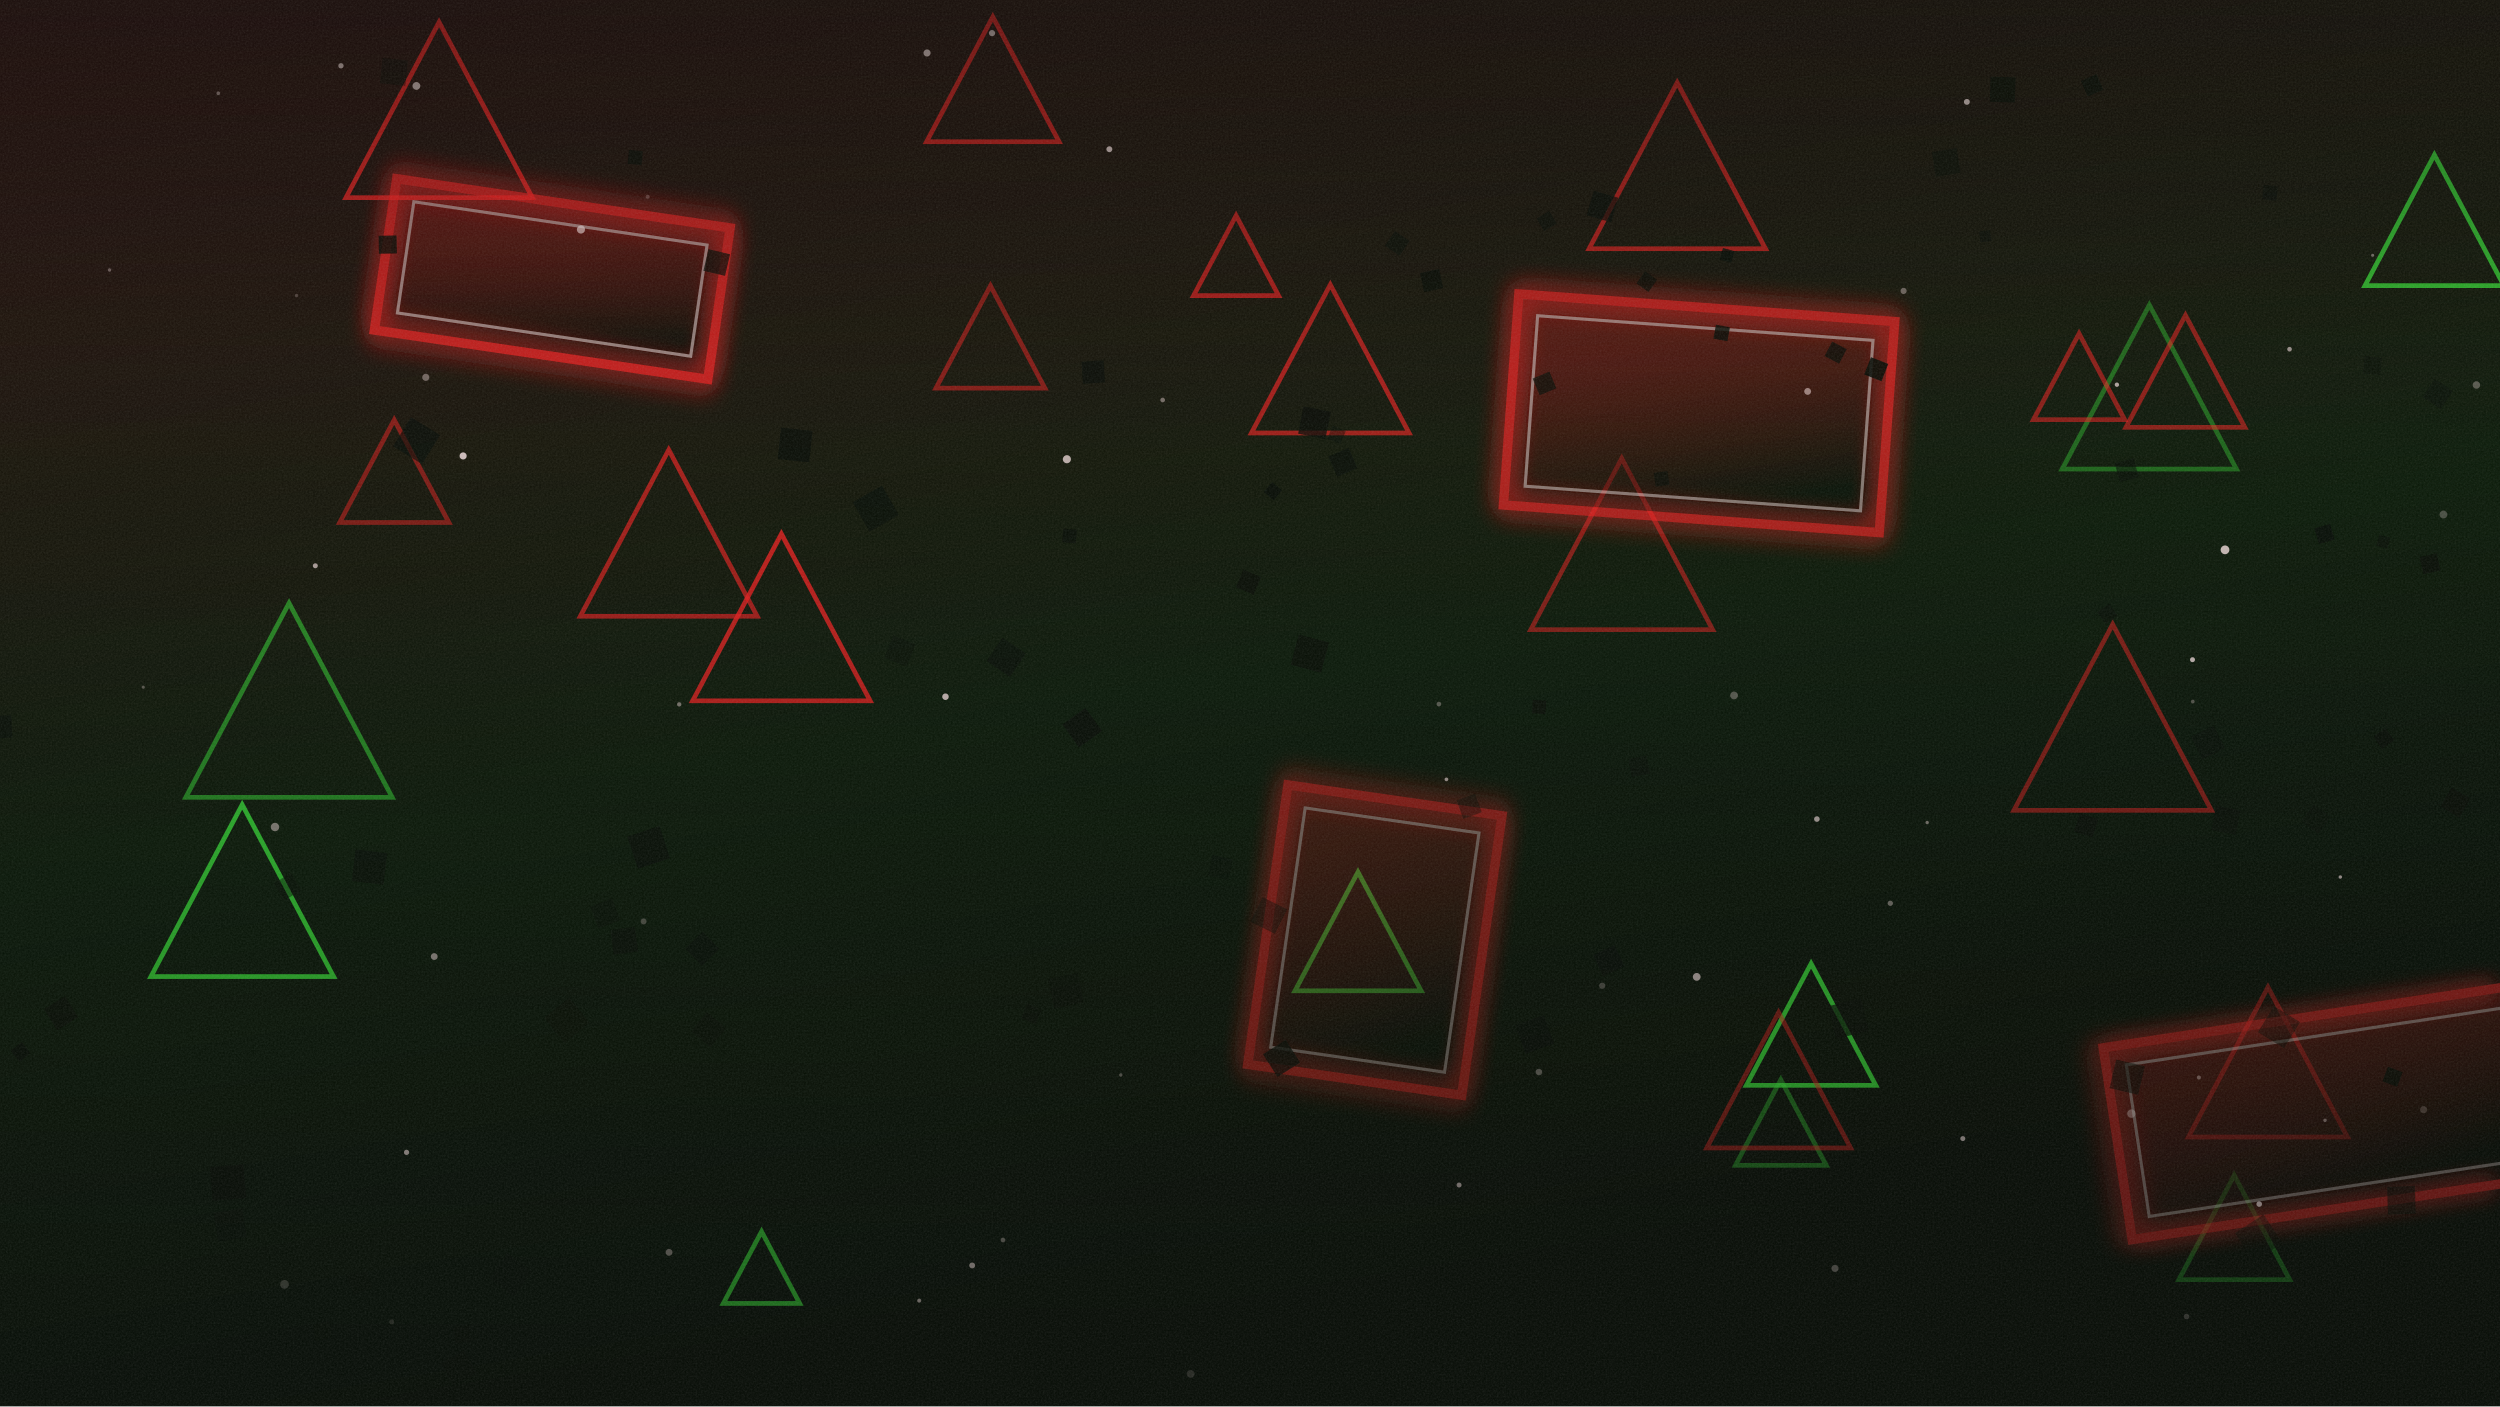
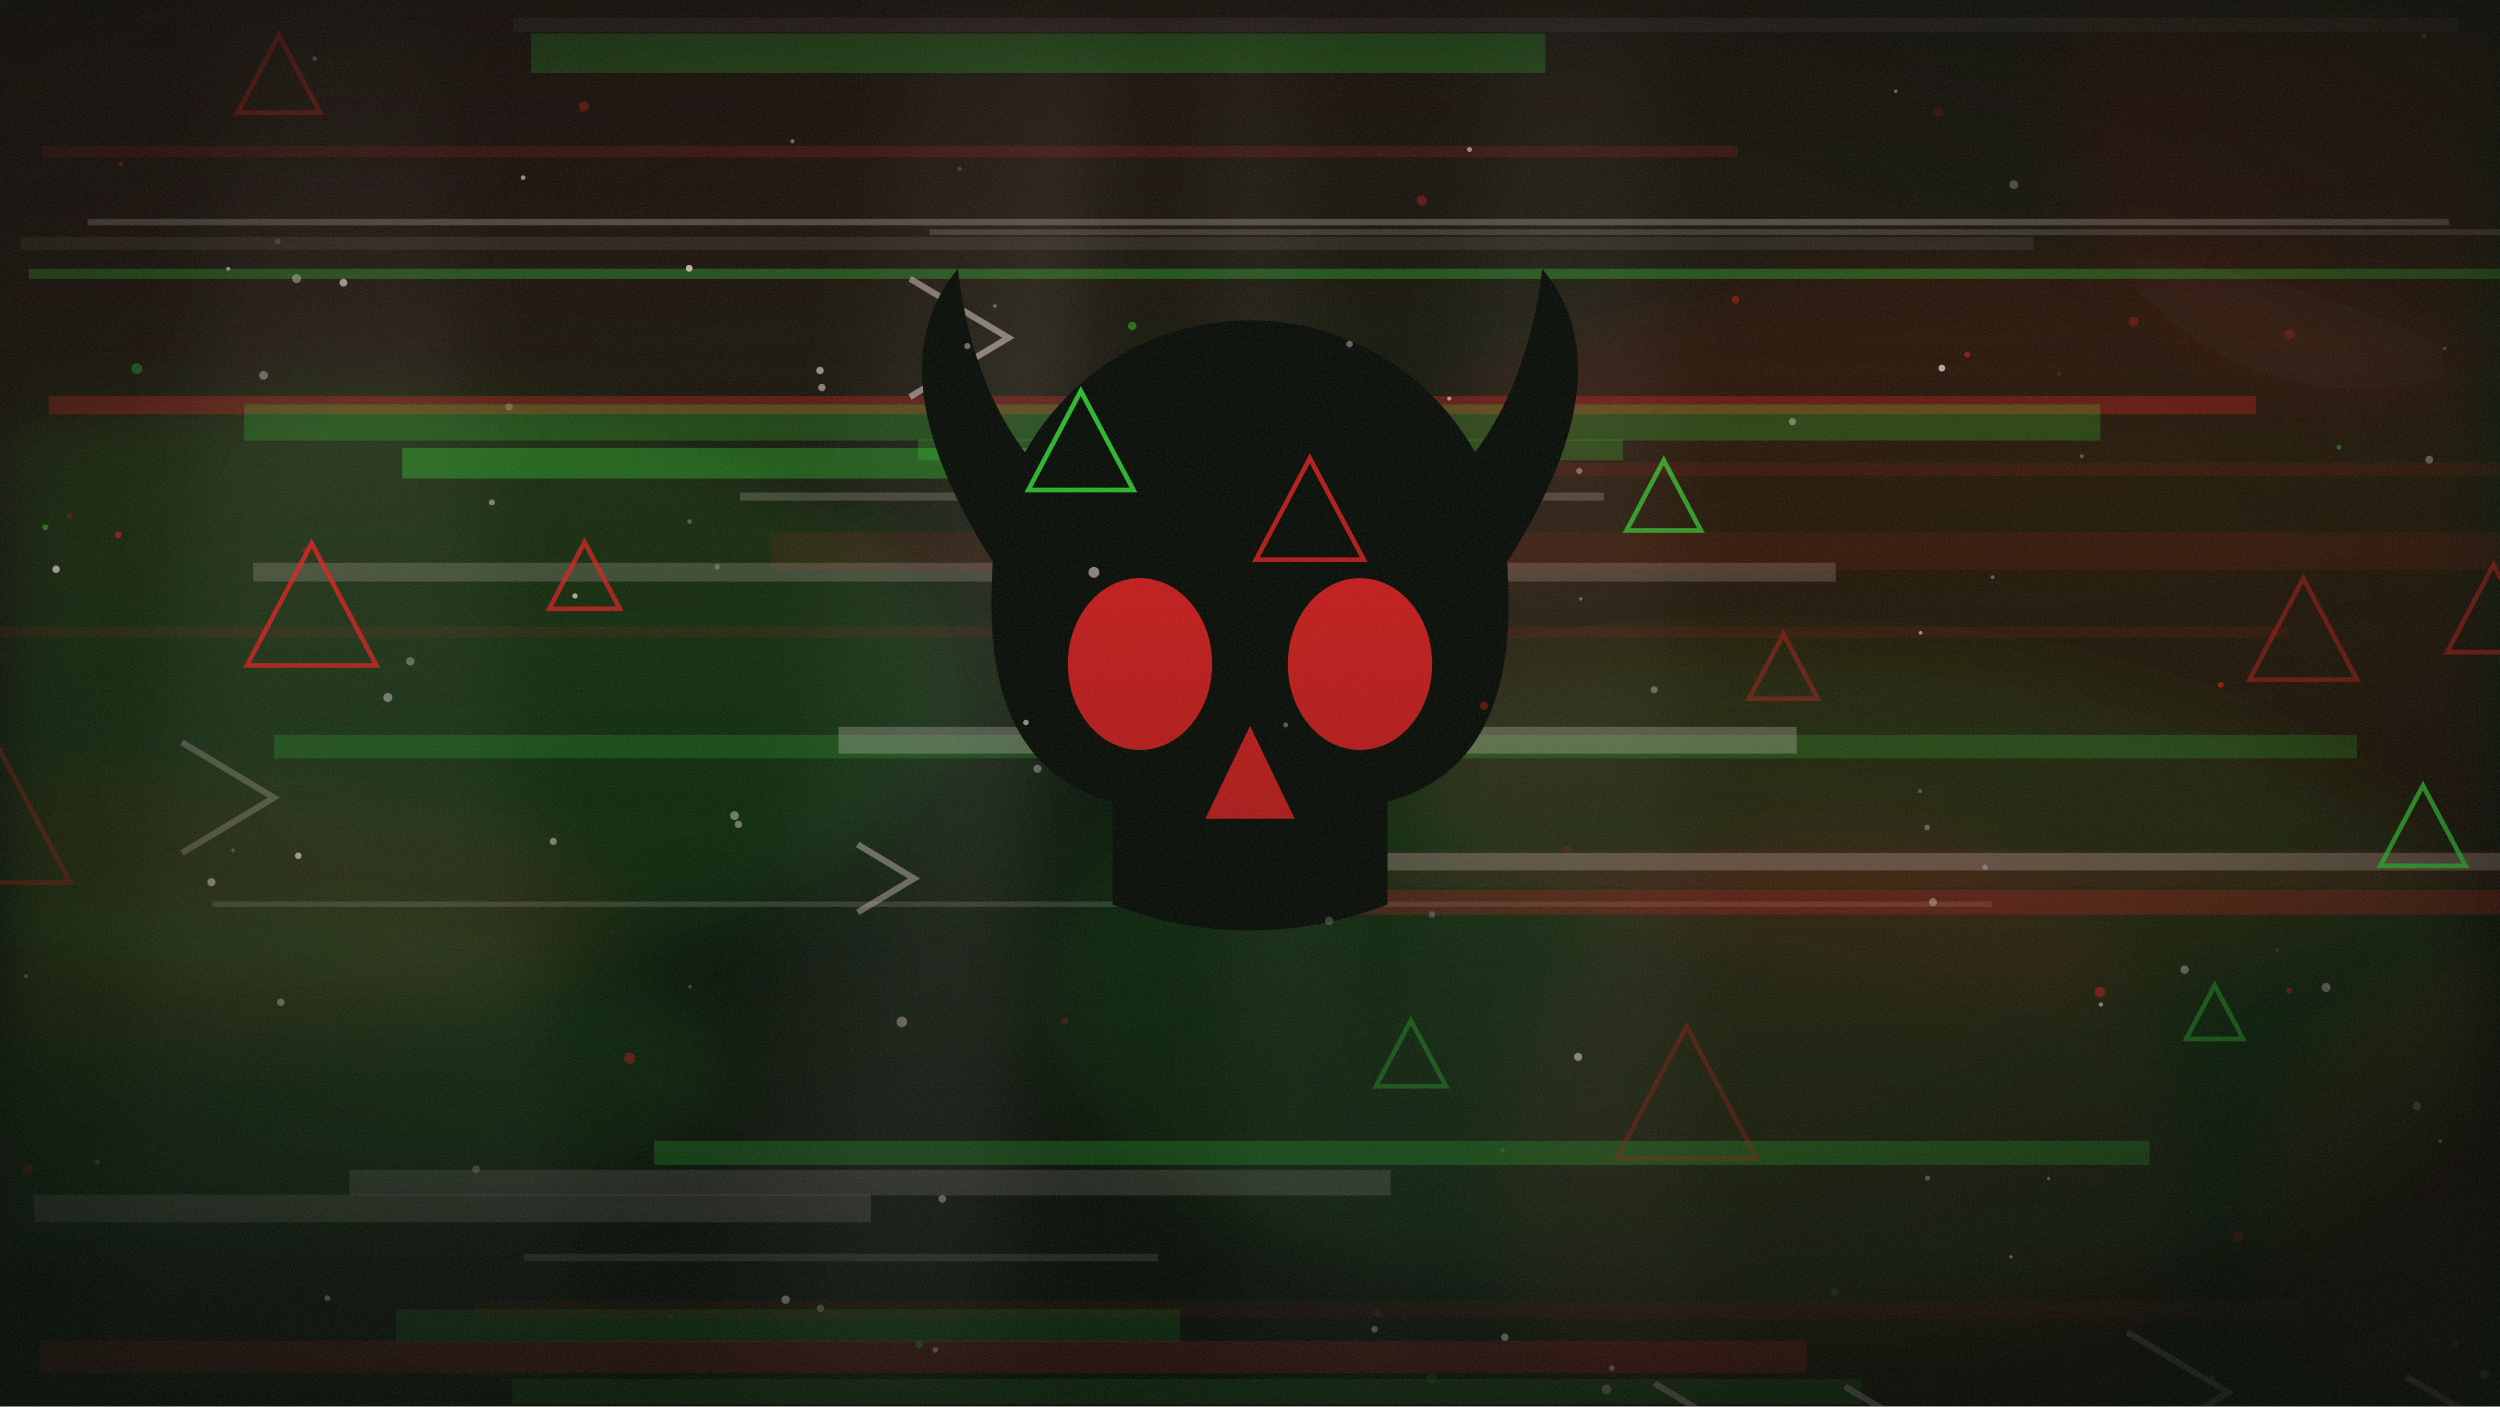
- <svg xmlns="http://www.w3.org/2000/svg" class="art art--killbot" viewBox="0 0 1600 900" preserveAspectRatio="xMidYMid slice" role="img" aria-label="Clashing red and green with halftone blocks and hard shards">
+ <svg xmlns="http://www.w3.org/2000/svg" class="art art--killbot" viewBox="0 0 1600 900" preserveAspectRatio="xMidYMid slice" role="img" aria-label="Torn scanlines and hazard chevrons breaking up a red and green frame">
  <defs>
    <linearGradient id="g-bg" x1="0" y1="0" x2="0.3" y2="1">
      <stop offset="0%" stop-color="#2a0d0d" />
      <stop offset="58%" stop-color="#0a1a08" />
      <stop offset="100%" stop-color="#050b04" />
    </linearGradient>
    <linearGradient id="g-slab" x1="0" y1="0" x2="0.4" y2="1">
      <stop offset="0%" stop-color="#ff2020" stop-opacity="0.42" />
      <stop offset="100%" stop-color="#050b04" stop-opacity="0.72" />
    </linearGradient>
    <linearGradient id="g-blade" x1="0" y1="0" x2="1" y2="1">
      <stop offset="0%" stop-color="#ffe8e8" stop-opacity="0.7" />
      <stop offset="60%" stop-color="#ff2020" stop-opacity="0.28" />
      <stop offset="100%" stop-color="#3cff3c" stop-opacity="0" />
    </linearGradient>
    <linearGradient id="g-beam" x1="0" y1="0" x2="1" y2="0">
      <stop offset="0%" stop-color="#ff2020" stop-opacity="0" />
      <stop offset="30%" stop-color="#ffe8e8" />
      <stop offset="70%" stop-color="#ff2020" />
      <stop offset="100%" stop-color="#ff2020" stop-opacity="0" />
    </linearGradient>
    <radialGradient id="g-orb" cx="42%" cy="38%" r="62%">
      <stop offset="0%" stop-color="#ffe8e8" />
      <stop offset="38%" stop-color="#ff2020" />
      <stop offset="78%" stop-color="#3cff3c" stop-opacity="0.7" />
      <stop offset="100%" stop-color="#050b04" />
    </radialGradient>
    <radialGradient id="g-halo" cx="50%" cy="50%" r="50%">
      <stop offset="0%" stop-color="#ff2020" stop-opacity="0.42" />
      <stop offset="100%" stop-color="#ff2020" stop-opacity="0" />
    </radialGradient>
    <linearGradient id="g-vig" x1="0" y1="0" x2="0" y2="1">
      <stop offset="0%" stop-color="#050b04" stop-opacity="0.42" />
      <stop offset="26%" stop-color="#050b04" stop-opacity="0.02" />
      <stop offset="100%" stop-color="#050b04" stop-opacity="0.5" />
    </linearGradient>
    <filter id="g-glow" x="-70%" y="-70%" width="240%" height="240%">
      <feGaussianBlur stdDeviation="8" result="b" />
      <feFlood flood-color="#ff2020" result="fc" />
      <feComposite in="fc" in2="b" operator="in" result="g" />
      <feMerge>
        <feMergeNode in="g" />
        <feMergeNode in="g" />
        <feMergeNode in="SourceGraphic" />
      </feMerge>
    </filter>
    <filter id="g-soft">
      <feGaussianBlur stdDeviation="20" />
    </filter>
+     <radialGradient id="g-corner" cx="50%" cy="46%" r="72%">
+       <stop offset="55%" stop-color="#050b04" stop-opacity="0" />
+       <stop offset="100%" stop-color="#050b04" stop-opacity="0.72" />
+     </radialGradient>
    <filter id="g-grain">
      <feTurbulence type="fractalNoise" baseFrequency="0.85" numOctaves="4" />
      <feColorMatrix type="saturate" values="0" />
    </filter>
  </defs>
  <rect width="1600" height="900" fill="url(#g-bg)" />
-   <path d="M1139.7 691 L1168.8 745.8 L1110.7 745.8 Z" fill="none" stroke="#3cff3c" stroke-width="3" opacity="0.40" />
-   <path d="M1073.4 52.9 L1129.9 159.2 L1017 159.2 Z" fill="none" stroke="#ff2020" stroke-width="3" opacity="0.65" />
-   <path d="M1159.1 616.7 L1200.5 694.6 L1117.7 694.6 Z" fill="none" stroke="#3cff3c" stroke-width="3" opacity="0.79" />
-   <path d="M185 386 L251 510.3 L118.9 510.3 Z" fill="none" stroke="#3cff3c" stroke-width="3" opacity="0.52" />
-   <path d="M487.4 788.2 L511.8 834.2 L462.9 834.2 Z" fill="none" stroke="#3cff3c" stroke-width="3" opacity="0.72" />
-   <path d="M252.3 268.7 L287.3 334.4 L217.4 334.4 Z" fill="none" stroke="#ff2020" stroke-width="3" opacity="0.48" />
-   <path d="M1429.9 752.2 L1465.4 819 L1394.5 819 Z" fill="none" stroke="#3cff3c" stroke-width="3" opacity="0.33" />
-   <path d="M155 515 L213.5 625 L96.6 625 Z" fill="none" stroke="#3cff3c" stroke-width="3" opacity="0.80" />
-   <path d="M1375.6 195.2 L1431.3 300.2 L1319.8 300.2 Z" fill="none" stroke="#3cff3c" stroke-width="3" opacity="0.35" />
-   <path d="M791.1 138 L818.3 189.2 L763.9 189.2 Z" fill="none" stroke="#ff2020" stroke-width="3" opacity="0.64" />
-   <path d="M1558 99.1 L1602.5 182.8 L1513.6 182.8 Z" fill="none" stroke="#3cff3c" stroke-width="3" opacity="0.68" />
-   <path d="M851.4 182.2 L901.8 277.1 L800.9 277.1 Z" fill="none" stroke="#ff2020" stroke-width="3" opacity="0.62" />
-   <path d="M1037.9 293.4 L1096.1 403 L979.7 403 Z" fill="none" stroke="#ff2020" stroke-width="3" opacity="0.53" />
-   <path d="M1330.6 213.5 L1359.8 268.6 L1301.4 268.6 Z" fill="none" stroke="#ff2020" stroke-width="3" opacity="0.52" />
-   <path d="M1398.7 201.8 L1436.7 273.5 L1360.6 273.5 Z" fill="none" stroke="#ff2020" stroke-width="3" opacity="0.53" />
-   <path d="M500.1 341.7 L556.9 448.5 L443.3 448.5 Z" fill="none" stroke="#ff2020" stroke-width="3" opacity="0.79" />
-   <path d="M1138.3 648 L1184.4 734.7 L1092.3 734.7 Z" fill="none" stroke="#ff2020" stroke-width="3" opacity="0.50" />
-   <path d="M633.9 182.9 L668.7 248.4 L599 248.4 Z" fill="none" stroke="#ff2020" stroke-width="3" opacity="0.47" />
-   <path d="M1451.5 631.8 L1502.4 727.7 L1400.6 727.7 Z" fill="none" stroke="#ff2020" stroke-width="3" opacity="0.43" />
-   <path d="M869.1 558.1 L909.5 634.1 L828.8 634.1 Z" fill="none" stroke="#3cff3c" stroke-width="3" opacity="0.75" />
-   <path d="M428 287.9 L484.6 394.4 L371.4 394.4 Z" fill="none" stroke="#ff2020" stroke-width="3" opacity="0.66" />
-   <path d="M635.4 10.8 L677.8 90.7 L593 90.7 Z" fill="none" stroke="#ff2020" stroke-width="3" opacity="0.69" />
-   <path d="M1352.1 399.6 L1415.3 518.6 L1288.9 518.6 Z" fill="none" stroke="#ff2020" stroke-width="3" opacity="0.52" />
-   <path d="M281 14.2 L340.7 126.5 L221.4 126.5 Z" fill="none" stroke="#ff2020" stroke-width="3" opacity="0.77" />
-   <g transform="translate(879.9 601.7) rotate(8.2)" opacity="0.59">
-     <rect x="-69.2" y="-90.4" width="138.4" height="180.7" fill="url(#g-slab)" />
-     <rect x="-69.2" y="-90.4" width="138.4" height="180.7" fill="none" stroke="#ff2020" stroke-width="6" filter="url(#g-glow)" />
-     <rect x="-56.2" y="-77.4" width="112.4" height="154.7" fill="none" stroke="#ffe8e8" stroke-width="2" opacity="0.7" />
-   </g>
-   <g transform="translate(353.4 178.5) rotate(8.4)" opacity="0.75">
-     <rect x="-107.8" y="-48.9" width="215.7" height="97.9" fill="url(#g-slab)" />
-     <rect x="-107.8" y="-48.9" width="215.7" height="97.9" fill="none" stroke="#ff2020" stroke-width="6" filter="url(#g-glow)" />
-     <rect x="-94.8" y="-35.9" width="189.7" height="71.9" fill="none" stroke="#ffe8e8" stroke-width="2" opacity="0.7" />
-   </g>
-   <g transform="translate(1087.4 264.5) rotate(4.2)" opacity="0.71">
-     <rect x="-120.6" y="-67.7" width="241.2" height="135.4" fill="url(#g-slab)" />
-     <rect x="-120.6" y="-67.7" width="241.2" height="135.4" fill="none" stroke="#ff2020" stroke-width="6" filter="url(#g-glow)" />
-     <rect x="-107.6" y="-54.7" width="215.2" height="109.4" fill="none" stroke="#ffe8e8" stroke-width="2" opacity="0.7" />
-   </g>
-   <g transform="translate(1489.6 711.7) rotate(-8.6)" opacity="0.61">
-     <rect x="-135.8" y="-62.1" width="271.6" height="124.1" fill="url(#g-slab)" />
-     <rect x="-135.8" y="-62.1" width="271.6" height="124.1" fill="none" stroke="#ff2020" stroke-width="6" filter="url(#g-glow)" />
-     <rect x="-122.8" y="-49.1" width="245.6" height="98.1" fill="none" stroke="#ffe8e8" stroke-width="2" opacity="0.7" />
-   </g>
-   <g fill="#050b04">
-     <rect x="210.6" y="845.4" width="11.2" height="11.2" transform="rotate(78.4 210.6 845.4)" opacity="0.52" />
-     <rect x="991.6" y="237.8" width="11.6" height="11.6" transform="rotate(67.3 991.6 237.8)" opacity="0.70" />
-     <rect x="1513.4" y="227.9" width="11.1" height="11.1" transform="rotate(5.7 1513.4 227.9)" opacity="0.51" />
-     <rect x="1569" y="504" width="14.1" height="14.1" transform="rotate(30.7 1569 504)" opacity="0.78" />
-     <rect x="1102.7" y="158.7" width="7.7" height="7.7" transform="rotate(15.6 1102.7 158.7)" opacity="0.81" />
-     <rect x="1172.6" y="218.6" width="10.5" height="10.5" transform="rotate(27.7 1172.6 218.6)" opacity="0.74" />
-     <rect x="1197.4" y="228.6" width="11.9" height="11.9" transform="rotate(21.3 1197.4 228.6)" opacity="0.87" />
-     <rect x="882.8" y="822" width="10.6" height="10.6" transform="rotate(56.9 882.8 822)" opacity="0.68" />
-     <rect x="1491.2" y="335.3" width="10.4" height="10.4" transform="rotate(73.6 1491.2 335.3)" opacity="0.88" />
-     <rect x="814.1" y="308.5" width="8.3" height="8.3" transform="rotate(40 814.1 308.5)" opacity="0.86" />
-     <rect x="571.6" y="406.6" width="15.5" height="15.5" transform="rotate(21.4 571.6 406.6)" opacity="0.45" />
-     <rect x="830.4" y="845.3" width="20.1" height="20.1" transform="rotate(27.2 830.4 845.3)" opacity="0.79" />
-     <rect x="1331.1" y="520.4" width="12.4" height="12.4" transform="rotate(17.6 1331.1 520.4)" opacity="0.75" />
-     <rect x="1098.2" y="207.8" width="9.1" height="9.1" transform="rotate(10.3 1098.2 207.8)" opacity="0.81" />
-     <rect x="1416.8" y="464.3" width="16.2" height="16.2" transform="rotate(63.7 1416.8 464.3)" opacity="0.48" />
-     <rect x="831.2" y="406.1" width="20" height="20" transform="rotate(14.8 831.2 406.1)" opacity="0.82" />
-     <rect x="227.6" y="543.6" width="20.4" height="20.4" transform="rotate(6.9 227.6 543.6)" opacity="0.64" />
-     <rect x="7.1" y="457.7" width="14.3" height="14.3" transform="rotate(86.4 7.1 457.7)" opacity="0.64" />
-     <rect x="1455.3" y="643.9" width="19.6" height="19.6" transform="rotate(31.5 1455.3 643.9)" opacity="0.45" />
-     <rect x="1020" y="122" width="16.4" height="16.4" transform="rotate(16.1 1020 122)" opacity="0.70" />
-     <rect x="1226" y="840.4" width="10" height="10" transform="rotate(15.7 1226 840.4)" opacity="0.61" />
-     <rect x="1558.3" y="242.4" width="14.1" height="14.1" transform="rotate(34.3 1558.3 242.4)" opacity="0.43" />
-     <rect x="863.1" y="286.6" width="14.1" height="14.1" transform="rotate(66.5 863.1 286.6)" opacity="0.73" />
-     <rect x="391.7" y="574.8" width="15" height="15" transform="rotate(68.8 391.7 574.8)" opacity="0.40" />
-     <rect x="449.5" y="596.3" width="15.4" height="15.4" transform="rotate(45.4 449.5 596.3)" opacity="0.66" />
-     <rect x="988" y="649.6" width="19.5" height="19.5" transform="rotate(70.1 988 649.6)" opacity="0.85" />
-     <rect x="921" y="172.1" width="12.5" height="12.5" transform="rotate(77.6 921 172.1)" opacity="0.79" />
-     <rect x="991.5" y="135" width="9.4" height="9.4" transform="rotate(59 991.5 135)" opacity="0.61" />
-     <rect x="300.5" y="848" width="10.5" height="10.5" transform="rotate(83.4 300.5 848)" opacity="0.71" />
-     <rect x="1528.3" y="682.7" width="10" height="10" transform="rotate(20.5 1528.3 682.7)" opacity="0.83" />
-     <rect x="694.7" y="453" width="18.2" height="18.2" transform="rotate(54.3 694.7 453)" opacity="0.76" />
-     <rect x="834.3" y="260.1" width="17.8" height="17.8" transform="rotate(11.4 834.3 260.1)" opacity="0.76" />
-     <rect x="1273.6" y="147.2" width="7" height="7" transform="rotate(82.3 1273.6 147.2)" opacity="0.49" />
-     <rect x="853" y="272.3" width="9.1" height="9.1" transform="rotate(23.2 853 272.3)" opacity="0.44" />
-     <rect x="1354.4" y="678.1" width="18.8" height="18.8" transform="rotate(13.2 1354.4 678.1)" opacity="0.56" />
-     <rect x="155.8" y="745.2" width="21.6" height="21.6" transform="rotate(85.4 155.8 745.2)" opacity="0.82" />
-     <rect x="980.9" y="447.9" width="8.7" height="8.7" transform="rotate(2.9 980.9 447.9)" opacity="0.71" />
-     <rect x="1538.9" y="856.9" width="13.3" height="13.3" transform="rotate(47 1538.9 856.9)" opacity="0.84" />
-     <rect x="452.4" y="647.8" width="16" height="16" transform="rotate(39 452.4 647.8)" opacity="0.59" />
-     <rect x="253.8" y="150.7" width="11.5" height="11.5" transform="rotate(89 253.8 150.7)" opacity="0.81" />
-     <rect x="14" y="666.9" width="9.1" height="9.1" transform="rotate(51.9 14 666.9)" opacity="0.86" />
-     <rect x="1448.7" y="777.2" width="21.9" height="21.9" transform="rotate(56.8 1448.7 777.2)" opacity="0.42" />
-     <rect x="406.3" y="593.1" width="15.9" height="15.9" transform="rotate(82.1 406.3 593.1)" opacity="0.49" />
-     <rect x="1418.3" y="515.7" width="15.9" height="15.9" transform="rotate(10.9 1418.3 515.7)" opacity="0.58" />
-     <rect x="822.9" y="665.5" width="17.2" height="17.2" transform="rotate(57.7 822.9 665.5)" opacity="0.76" />
-     <rect x="564.5" y="310.7" width="21.7" height="21.7" transform="rotate(60.3 564.5 310.7)" opacity="0.68" />
-     <rect x="1545.5" y="759" width="17.8" height="17.8" transform="rotate(88.1 1545.5 759)" opacity="0.59" />
-     <rect x="1480.8" y="515" width="13.4" height="13.4" transform="rotate(36.2 1480.8 515)" opacity="0.42" />
-     <rect x="1419.1" y="850.6" width="12.7" height="12.7" transform="rotate(85.2 1419.1 850.6)" opacity="0.47" />
-     <rect x="738.6" y="866.9" width="16.5" height="16.5" transform="rotate(14.1 738.6 866.9)" opacity="0.72" />
-     <rect x="41.6" y="637.6" width="15.8" height="15.8" transform="rotate(58 41.6 637.6)" opacity="0.74" />
-     <rect x="154.9" y="773.4" width="18.5" height="18.5" transform="rotate(80.4 154.9 773.4)" opacity="0.52" />
-     <rect x="364.4" y="638.3" width="20.8" height="20.8" transform="rotate(51.2 364.4 638.3)" opacity="0.52" />
-     <rect x="706.3" y="230.6" width="14.2" height="14.2" transform="rotate(86.3 706.3 230.6)" opacity="0.74" />
-     <rect x="324.6" y="801.7" width="20.2" height="20.2" transform="rotate(36.3 324.6 801.7)" opacity="0.40" />
-     <rect x="1067.2" y="301.4" width="8.9" height="8.9" transform="rotate(81.8 1067.2 301.4)" opacity="0.60" />
-     <rect x="263" y="267" width="21.9" height="21.9" transform="rotate(31.6 263 267)" opacity="0.64" />
-     <rect x="402.5" y="95.9" width="9" height="9" transform="rotate(5.3 402.5 95.9)" opacity="0.63" />
-     <rect x="689.9" y="622.4" width="19.5" height="19.5" transform="rotate(78.7 689.9 622.4)" opacity="0.47" />
-     <rect x="892.8" y="147.9" width="11.4" height="11.4" transform="rotate(34.8 892.8 147.9)" opacity="0.60" />
-     <rect x="1349.8" y="386.4" width="9.4" height="9.4" transform="rotate(54 1349.8 386.4)" opacity="0.53" />
-     <rect x="1448.7" y="118.3" width="9.3" height="9.3" transform="rotate(5.9 1448.7 118.3)" opacity="0.55" />
-     <rect x="1252.2" y="94.7" width="16.1" height="16.1" transform="rotate(80.7 1252.2 94.7)" opacity="0.52" />
-     <rect x="1191" y="639" width="21.4" height="21.4" transform="rotate(76.7 1191 639)" opacity="0.71" />
-     <rect x="680.5" y="338.3" width="8.8" height="8.8" transform="rotate(4.8 680.5 338.3)" opacity="0.72" />
-     <rect x="453.4" y="159.5" width="14.2" height="14.2" transform="rotate(13.1 453.4 159.5)" opacity="0.72" />
-     <rect x="1522.7" y="342.1" width="7.5" height="7.5" transform="rotate(15 1522.7 342.1)" opacity="0.56" />
-     <rect x="1420.8" y="826.7" width="16.1" height="16.1" transform="rotate(35.7 1420.8 826.7)" opacity="0.45" />
-     <rect x="1341.7" y="47.4" width="10.9" height="10.9" transform="rotate(66 1341.7 47.4)" opacity="0.75" />
-     <rect x="297.1" y="864.3" width="16.8" height="16.8" transform="rotate(62 297.1 864.3)" opacity="0.52" />
-     <rect x="1274" y="49.1" width="16" height="16" transform="rotate(1.8 1274 49.1)" opacity="0.79" />
-     <rect x="944.1" y="508" width="12.6" height="12.6" transform="rotate(70.4 944.1 508)" opacity="0.42" />
-     <rect x="244.8" y="37" width="16.4" height="16.4" transform="rotate(5.8 244.8 37)" opacity="0.40" />
-     <rect x="1365.5" y="293.2" width="12.5" height="12.5" transform="rotate(74.7 1365.5 293.2)" opacity="0.59" />
-     <rect x="1345.8" y="864.2" width="8.6" height="8.6" transform="rotate(21.3 1345.8 864.2)" opacity="0.41" />
-     <rect x="422" y="528.6" width="21.7" height="21.7" transform="rotate(71.6 422 528.6)" opacity="0.76" />
-     <rect x="234.2" y="811.5" width="13.5" height="13.5" transform="rotate(69.9 234.2 811.5)" opacity="0.50" />
-     <rect x="1559.6" y="354" width="11.4" height="11.4" transform="rotate(77.6 1559.6 354)" opacity="0.73" />
-     <rect x="641.6" y="408.1" width="18.1" height="18.1" transform="rotate(34.3 641.6 408.1)" opacity="0.66" />
-     <rect x="795.8" y="364.5" width="12.3" height="12.3" transform="rotate(23.2 795.8 364.5)" opacity="0.80" />
-     <rect x="1052.8" y="173.6" width="9.5" height="9.5" transform="rotate(35.4 1052.8 173.6)" opacity="0.70" />
-     <rect x="808.1" y="574.2" width="17.5" height="17.5" transform="rotate(26.5 808.1 574.2)" opacity="0.43" />
-     <rect x="1053.9" y="483.4" width="12" height="12" transform="rotate(79.8 1053.9 483.4)" opacity="0.47" />
-     <rect x="186.2" y="558.7" width="12.8" height="12.8" transform="rotate(58.7 186.2 558.7)" opacity="0.45" />
-     <rect x="776" y="547.1" width="13.5" height="13.5" transform="rotate(13 776 547.1)" opacity="0.44" />
-     <rect x="499.9" y="273.7" width="20.2" height="20.2" transform="rotate(6.1 499.9 273.7)" opacity="0.77" />
-     <rect x="1526.8" y="466" width="9.5" height="9.5" transform="rotate(55.1 1526.8 466)" opacity="0.86" />
-     <rect x="657.5" y="642.3" width="10.1" height="10.1" transform="rotate(23.4 657.5 642.3)" opacity="0.58" />
-     <rect x="974.5" y="821.9" width="9.4" height="9.4" transform="rotate(3.8 974.5 821.9)" opacity="0.53" />
-     <rect x="1033.3" y="604.8" width="15.1" height="15.1" transform="rotate(65 1033.3 604.8)" opacity="0.64" />
-   </g>
+   <g filter="url(#g-soft)">
+     <ellipse cx="1182.2" cy="755.8" rx="214.8" ry="239.7" fill="#ff2020" opacity="0.1" />
+     <ellipse cx="1127" cy="635.3" rx="459.6" ry="209" fill="#3cff3c" opacity="0.1" />
+     <ellipse cx="1278.7" cy="397.2" rx="419.7" ry="238.1" fill="#ff2020" opacity="0.1" />
+     <ellipse cx="203.6" cy="442.2" rx="413.6" ry="189.1" fill="#3cff3c" opacity="0.1" />
+     <ellipse cx="53.2" cy="684.5" rx="413" ry="105.2" fill="#3cff3c" opacity="0.1" />
+     <ellipse cx="34.1" cy="584.1" rx="358.2" ry="85.3" fill="#ff2020" opacity="0.1" />
+     <ellipse cx="1510.6" cy="62.6" rx="189.1" ry="186.4" fill="#ff2020" opacity="0.1" />
+     <ellipse cx="1685.6" cy="773.8" rx="239.9" ry="198.8" fill="#ff2020" opacity="0.1" />
+   </g>
+   <g filter="url(#g-soft)" opacity="0.5">
+     <path d="M770.4 -92.2 L811.8 -92.2 L896.7 960 L794.6 960 Z" fill="#ffe8e8" opacity="0.1" />
+     <path d="M155.3 -29 L265.1 -29 L383.9 960 L57 960 Z" fill="#ffe8e8" opacity="0.1" />
+     <path d="M968.8 -73 L1050.3 -73 L1087.6 960 L862 960 Z" fill="#ffe8e8" opacity="0.1" />
+     <path d="M597.4 -35.6 L693.9 -35.6 L644 960 L446 960 Z" fill="#ffe8e8" opacity="0.1" />
+     <path d="M670.4 37.3 L720.3 37.3 L610.4 960 L497.2 960 Z" fill="#ffe8e8" opacity="0.1" />
+   </g>
+   <rect x="587.6" y="281.3" width="451" height="13.3" fill="#3cff3c" opacity="0.2" />
+   <rect x="418.7" y="730.2" width="957" height="15.4" fill="#3cff3c" opacity="0.3" />
+   <rect x="31.2" y="253.5" width="1412.7" height="11.6" fill="#ff2020" opacity="0.3" />
+   <rect x="136.1" y="577" width="1138.8" height="3.4" fill="#ffe8e8" opacity="0.2" />
+   <rect x="162" y="360.2" width="1012.9" height="12" fill="#ffe8e8" opacity="0.2" />
+   <rect x="257.4" y="286.7" width="426.4" height="19.6" fill="#3cff3c" opacity="0.3" />
+   <rect x="13.4" y="151.6" width="1288" height="8.3" fill="#ffe8e8" opacity="0.1" />
+   <rect x="-56.2" y="401.1" width="1521.3" height="7" fill="#ff2020" opacity="0.1" />
+   <rect x="339.9" y="21.4" width="649.2" height="25.3" fill="#3cff3c" opacity="0.3" />
+   <rect x="26.7" y="93.4" width="1085.5" height="7.2" fill="#ff2020" opacity="0.2" />
+   <rect x="175.5" y="470.3" width="1332.9" height="15" fill="#3cff3c" opacity="0.2" />
+   <rect x="493.6" y="340.6" width="1405.3" height="24.1" fill="#ff2020" opacity="0.1" />
+   <rect x="18.4" y="172" width="1715.7" height="6.5" fill="#3cff3c" opacity="0.3" />
+   <rect x="21.7" y="764.5" width="535.7" height="17.7" fill="#ffe8e8" opacity="0.2" />
+   <rect x="727.5" y="544.2" width="1027.8" height="23.6" fill="#ff2020" opacity="0.1" />
+   <rect x="328" y="882.6" width="863.5" height="16" fill="#3cff3c" opacity="0.2" />
+   <rect x="56.1" y="140.1" width="1511.3" height="4.1" fill="#ffe8e8" opacity="0.3" />
+   <rect x="328.2" y="11.3" width="1245.7" height="9.3" fill="#ffe8e8" opacity="0.1" />
+   <rect x="751.1" y="296.1" width="1150.3" height="8.5" fill="#ff2020" opacity="0.1" />
+   <rect x="738.8" y="569.3" width="895.7" height="16.1" fill="#ff2020" opacity="0.3" />
+   <rect x="253.4" y="837.9" width="501.9" height="21" fill="#3cff3c" opacity="0.2" />
+   <rect x="303.8" y="832.6" width="1167.5" height="11.2" fill="#ff2020" opacity="0.1" />
+   <rect x="594.9" y="146.7" width="1459" height="3.7" fill="#ffe8e8" opacity="0.2" />
+   <rect x="223.6" y="748.7" width="666.4" height="16.4" fill="#ffe8e8" opacity="0.2" />
+   <rect x="753.4" y="545.9" width="1277.6" height="11.2" fill="#ffe8e8" opacity="0.3" />
+   <rect x="536.6" y="465.2" width="613.3" height="17.1" fill="#ffe8e8" opacity="0.3" />
+   <rect x="156.3" y="258.8" width="1187.9" height="23.2" fill="#3cff3c" opacity="0.2" />
+   <rect x="335.2" y="802.4" width="406" height="4.8" fill="#ffe8e8" opacity="0.2" />
+   <rect x="25.4" y="858.1" width="1130.7" height="20.6" fill="#ff2020" opacity="0.3" />
+   <rect x="473.7" y="315.2" width="552.8" height="5.2" fill="#ffe8e8" opacity="0.2" />
+   <path d="M1058.8 885.3 l36.1 21.6 l-36.1 21.6" fill="none" stroke="#ffe8e8" stroke-width="4" opacity="0.5" />
+   <path d="M548.9 540.5 l36.1 21.7 l-36.1 21.7" fill="none" stroke="#ffe8e8" stroke-width="4" opacity="0.5" />
+   <path d="M1540.3 881.1 l50.6 30.4 l-50.6 30.4" fill="none" stroke="#ffe8e8" stroke-width="4" opacity="0.4" />
+   <path d="M582.4 178.4 l63 37.8 l-63 37.8" fill="none" stroke="#ffe8e8" stroke-width="4" opacity="0.5" />
+   <path d="M1180.7 887.3 l33.2 19.9 l-33.2 19.9" fill="none" stroke="#ffe8e8" stroke-width="4" opacity="0.5" />
+   <path d="M1361.4 852.5 l64.6 38.7 l-64.6 38.7" fill="none" stroke="#ffe8e8" stroke-width="4" opacity="0.3" />
+   <path d="M116.4 475.1 l58.9 35.4 l-58.9 35.4" fill="none" stroke="#ffe8e8" stroke-width="4" opacity="0.3" />
+   <g transform="translate(800 414) scale(1.1)" fill="#050b04">
+     <path d="M-150 -40 a150 150 0 0 1 300 0 q6 110 -70 130 l0 60 q-80 30 -160 0 l0 -60 q-76 -20 -70 -130 Z" />
+     <path d="M-150 -50 q-70 -110 -20 -170 q10 84 60 130 Z" />
+     <path d="M150 -50 q70 -110 20 -170 q-10 84 -60 130 Z" />
+   </g>
+   <g transform="translate(800 414) scale(1.1)" fill="#ff2020" opacity="0.85">
+     <ellipse cx="-64" cy="10" rx="42" ry="50" />
+     <ellipse cx="64" cy="10" rx="42" ry="50" />
+     <path d="M0 46 l26 54 -52 0 Z" />
+   </g>
+   <path d="M1474.1 370.2 L1508.5 435 L1439.6 435 Z" fill="none" stroke="#ff2020" stroke-width="3" opacity="0.40" />
+   <path d="M0 480.4 L44.9 564.8 L-44.8 564.8 Z" fill="none" stroke="#ff2020" stroke-width="3" opacity="0.32" />
+   <path d="M1064.8 294.6 L1088.6 339.5 L1041 339.5 Z" fill="none" stroke="#3cff3c" stroke-width="3" opacity="0.62" />
+   <path d="M199.5 347.8 L241 425.9 L158 425.9 Z" fill="none" stroke="#ff2020" stroke-width="3" opacity="0.77" />
+   <path d="M1141.4 405.9 L1163.4 447.2 L1119.4 447.2 Z" fill="none" stroke="#ff2020" stroke-width="3" opacity="0.38" />
+   <path d="M903 653.1 L925.4 695.2 L880.6 695.2 Z" fill="none" stroke="#3cff3c" stroke-width="3" opacity="0.36" />
+   <path d="M178.5 22.6 L204.8 72.1 L152.2 72.1 Z" fill="none" stroke="#ff2020" stroke-width="3" opacity="0.51" />
+   <path d="M838.3 293.3 L872.8 358.2 L803.8 358.2 Z" fill="none" stroke="#ff2020" stroke-width="3" opacity="0.76" />
+   <path d="M1079.4 656.8 L1124.3 741.4 L1034.5 741.4 Z" fill="none" stroke="#ff2020" stroke-width="3" opacity="0.35" />
+   <path d="M691.7 250.2 L725.4 313.6 L658.1 313.6 Z" fill="none" stroke="#3cff3c" stroke-width="3" opacity="0.74" />
+   <path d="M374.1 347 L396.7 389.6 L351.5 389.6 Z" fill="none" stroke="#ff2020" stroke-width="3" opacity="0.70" />
+   <path d="M1417.4 630.6 L1435.6 664.9 L1399.2 664.9 Z" fill="none" stroke="#3cff3c" stroke-width="3" opacity="0.44" />
+   <path d="M1595.8 361.5 L1625.5 417.4 L1566.1 417.4 Z" fill="none" stroke="#ff2020" stroke-width="3" opacity="0.48" />
+   <path d="M1550.7 502.8 L1578 554.1 L1523.4 554.1 Z" fill="none" stroke="#3cff3c" stroke-width="3" opacity="0.76" />
  <g fill="#ffe8e8">
-     <circle cx="250.7" cy="846" r="1.6" opacity="0.20" />
-     <circle cx="272.5" cy="241.5" r="2.3" opacity="0.39" />
-     <circle cx="277.9" cy="612.2" r="2.2" opacity="0.63" />
-     <circle cx="428.2" cy="801.5" r="2.2" opacity="0.51" />
-     <circle cx="1465.3" cy="223.5" r="1.5" opacity="0.58" />
-     <circle cx="925.7" cy="498.8" r="1.2" opacity="0.69" />
-     <circle cx="1563.8" cy="329.3" r="2.5" opacity="0.28" />
-     <circle cx="176" cy="529.3" r="2.7" opacity="0.57" />
-     <circle cx="371.8" cy="146.9" r="2.6" opacity="0.66" />
-     <circle cx="1584.9" cy="246.4" r="2.4" opacity="0.31" />
-     <circle cx="201.8" cy="362.1" r="1.6" opacity="0.70" />
-     <circle cx="682.8" cy="293.9" r="2.6" opacity="0.76" />
-     <circle cx="717.3" cy="688" r="1.1" opacity="0.40" />
-     <circle cx="1403.4" cy="449" r="1.2" opacity="0.34" />
-     <circle cx="1424" cy="351.9" r="2.8" opacity="0.84" />
-     <circle cx="933.8" cy="758.4" r="1.6" opacity="0.71" />
-     <circle cx="91.7" cy="439.8" r="1.0" opacity="0.37" />
-     <circle cx="1497.8" cy="561.3" r="1.1" opacity="0.74" />
-     <circle cx="1399.4" cy="842.6" r="1.8" opacity="0.29" />
-     <circle cx="1233.4" cy="526.4" r="1.1" opacity="0.52" />
-     <circle cx="984.9" cy="686.1" r="2.1" opacity="0.40" />
-     <circle cx="139.7" cy="59.7" r="1.2" opacity="0.47" />
-     <circle cx="622.2" cy="809.9" r="1.9" opacity="0.74" />
-     <circle cx="1085.9" cy="625.2" r="2.5" opacity="0.76" />
-     <circle cx="1109.8" cy="445.1" r="2.5" opacity="0.36" />
-     <circle cx="414.5" cy="125.9" r="1.3" opacity="0.27" />
-     <circle cx="296.4" cy="291.8" r="2.3" opacity="0.84" />
-     <circle cx="1025.4" cy="630.9" r="2.0" opacity="0.30" />
-     <circle cx="1162.8" cy="524.2" r="1.8" opacity="0.75" />
-     <circle cx="1518.5" cy="163.4" r="1.0" opacity="0.44" />
-     <circle cx="920.9" cy="450.6" r="1.5" opacity="0.37" />
-     <circle cx="710" cy="95.5" r="1.9" opacity="0.78" />
-     <circle cx="1407.3" cy="689.6" r="1.3" opacity="0.46" />
-     <circle cx="189.8" cy="189.1" r="1.1" opacity="0.24" />
-     <circle cx="1156.9" cy="250.5" r="2.2" opacity="0.52" />
-     <circle cx="411.9" cy="589.7" r="1.9" opacity="0.33" />
-     <circle cx="434.7" cy="450.8" r="1.4" opacity="0.51" />
-     <circle cx="588.3" cy="832.4" r="1.3" opacity="0.71" />
-     <circle cx="266.5" cy="55" r="2.5" opacity="0.70" />
-     <circle cx="641.9" cy="793.6" r="1.5" opacity="0.45" />
-     <circle cx="1364.1" cy="712.7" r="2.7" opacity="0.42" />
-     <circle cx="1174.4" cy="811.8" r="2.3" opacity="0.42" />
-     <circle cx="1488" cy="717" r="1.1" opacity="0.51" />
-     <circle cx="1551.1" cy="710.2" r="2.3" opacity="0.25" />
-     <circle cx="1354.8" cy="246.2" r="1.4" opacity="0.68" />
-     <circle cx="762" cy="879.3" r="2.5" opacity="0.25" />
-     <circle cx="70.1" cy="172.8" r="1.1" opacity="0.38" />
-     <circle cx="593.3" cy="33.9" r="2.3" opacity="0.73" />
-     <circle cx="605.1" cy="445.9" r="2.1" opacity="0.84" />
-     <circle cx="1218.3" cy="186.2" r="2.0" opacity="0.40" />
-     <circle cx="1445.9" cy="770.6" r="1.8" opacity="0.82" />
-     <circle cx="1256.2" cy="728.7" r="1.6" opacity="0.74" />
-     <circle cx="260.2" cy="737.5" r="1.7" opacity="0.79" />
-     <circle cx="744.1" cy="256" r="1.5" opacity="0.42" />
-     <circle cx="1403.2" cy="422.2" r="1.6" opacity="0.83" />
-     <circle cx="1258.8" cy="65.2" r="1.9" opacity="0.81" />
-     <circle cx="634.9" cy="21.2" r="2.0" opacity="0.68" />
-     <circle cx="1209.8" cy="578.1" r="1.7" opacity="0.48" />
-     <circle cx="182.1" cy="822" r="2.8" opacity="0.28" />
-     <circle cx="218.2" cy="42.1" r="1.7" opacity="0.69" />
-   </g>
+     <circle cx="1561.8" cy="730.2" r="1.2" opacity="0.51" />
+     <circle cx="1311.1" cy="754.3" r="1.0" opacity="0.71" />
+     <circle cx="1237.1" cy="577.4" r="2.6" opacity="0.49" />
+     <circle cx="1415.7" cy="881.4" r="1.1" opacity="0.32" />
+     <circle cx="459" cy="362.8" r="1.7" opacity="0.28" />
+     <circle cx="1242.8" cy="235.6" r="2.2" opacity="0.69" />
+     <circle cx="524.8" cy="237.1" r="2.4" opacity="0.57" />
+     <circle cx="850.6" cy="589.4" r="2.7" opacity="0.29" />
+     <circle cx="1564.6" cy="223" r="1.2" opacity="0.29" />
+     <circle cx="368" cy="381.4" r="1.7" opacity="0.76" />
+     <circle cx="168.7" cy="240.2" r="2.8" opacity="0.40" />
+     <circle cx="636.7" cy="195.8" r="1.2" opacity="0.38" />
+     <circle cx="304.7" cy="748.3" r="2.5" opacity="0.41" />
+     <circle cx="1228.8" cy="506.3" r="1.4" opacity="0.31" />
+     <circle cx="507.2" cy="90.4" r="1.3" opacity="0.56" />
+     <circle cx="879.7" cy="850.7" r="2.1" opacity="0.64" />
+     <circle cx="314.8" cy="321.5" r="1.9" opacity="0.49" />
+     <circle cx="1010" cy="676.4" r="2.6" opacity="0.76" />
+     <circle cx="470.1" cy="522" r="2.8" opacity="0.55" />
+     <circle cx="1287" cy="804.4" r="1.1" opacity="0.85" />
+     <circle cx="219.8" cy="180.9" r="2.5" opacity="0.75" />
+     <circle cx="334.8" cy="113.7" r="1.5" opacity="0.81" />
+     <circle cx="1554.7" cy="294.2" r="2.5" opacity="0.41" />
+     <circle cx="656.6" cy="462.4" r="1.8" opacity="0.69" />
+     <circle cx="502.8" cy="831.8" r="2.7" opacity="0.78" />
+     <circle cx="1213.3" cy="58.4" r="1.1" opacity="0.73" />
+     <circle cx="614.2" cy="108.1" r="1.4" opacity="0.22" />
+     <circle cx="441.1" cy="171.7" r="2.2" opacity="0.85" />
+     <circle cx="201.4" cy="37.5" r="1.4" opacity="0.52" />
+     <circle cx="135.3" cy="564.6" r="2.6" opacity="0.65" />
+     <circle cx="1275.2" cy="369.4" r="1.3" opacity="0.37" />
+     <circle cx="441.6" cy="631.5" r="1.2" opacity="0.30" />
+     <circle cx="598.6" cy="863.9" r="1.8" opacity="0.63" />
+     <circle cx="1288.8" cy="118.2" r="2.8" opacity="0.37" />
+     <circle cx="526" cy="248" r="2.4" opacity="0.50" />
+     <circle cx="262.6" cy="423.3" r="2.7" opacity="0.39" />
+     <circle cx="16.6" cy="624.7" r="1.1" opacity="0.50" />
+     <circle cx="1344.6" cy="642.9" r="1.4" opacity="0.78" />
+     <circle cx="149.1" cy="544.2" r="1.2" opacity="0.31" />
+     <circle cx="1229.2" cy="405" r="1.2" opacity="0.66" />
+     <circle cx="916.5" cy="585.3" r="2.1" opacity="0.32" />
+     <circle cx="179.7" cy="641.5" r="2.4" opacity="0.57" />
+     <circle cx="35.9" cy="364.3" r="2.4" opacity="0.83" />
+     <circle cx="177.7" cy="154.4" r="1.8" opacity="0.22" />
+     <circle cx="1011.7" cy="383.3" r="1.1" opacity="0.42" />
+     <circle cx="1233.6" cy="754" r="1.6" opacity="0.55" />
+     <circle cx="146.1" cy="172" r="1.3" opacity="0.75" />
+     <circle cx="325.8" cy="260.4" r="2.4" opacity="0.23" />
+     <circle cx="619.1" cy="221.5" r="2.0" opacity="0.43" />
+     <circle cx="963.1" cy="855.8" r="2.4" opacity="0.80" />
+     <circle cx="209.5" cy="830.8" r="1.8" opacity="0.82" />
+     <circle cx="927.5" cy="255.1" r="1.3" opacity="0.62" />
+     <circle cx="190.9" cy="547.7" r="2.1" opacity="0.83" />
+     <circle cx="525.1" cy="837.3" r="2.4" opacity="0.49" />
+     <circle cx="1031.6" cy="875.6" r="1.8" opacity="0.67" />
+     <circle cx="940.5" cy="95.7" r="1.6" opacity="0.77" />
+     <circle cx="1270.5" cy="555" r="1.8" opacity="0.44" />
+     <circle cx="664" cy="492" r="2.6" opacity="0.44" />
+     <circle cx="472.6" cy="527.6" r="2.4" opacity="0.54" />
+     <circle cx="62.1" cy="743.9" r="1.8" opacity="0.23" />
+   </g>
+   <circle cx="1496.9" cy="286.2" r="1.5" fill="#3cff3c" opacity="0.4" />
+   <circle cx="257.5" cy="38" r="5.2" fill="#ff2020" opacity="0.1" filter="url(#g-soft)" />
+   <circle cx="505.2" cy="270.7" r="4.5" fill="#ff2020" opacity="0.1" filter="url(#g-soft)" />
+   <circle cx="961.6" cy="736.1" r="1.4" fill="#3cff3c" opacity="0.3" />
+   <circle cx="1147.2" cy="269.9" r="2.3" fill="#ffe8e8" opacity="0.4" />
+   <circle cx="1488.7" cy="632" r="2.9" fill="#ffe8e8" opacity="0.5" />
+   <circle cx="1465.3" cy="214" r="3.2" fill="#ff2020" opacity="0.3" />
+   <circle cx="403.1" cy="677.3" r="3.6" fill="#ff2020" opacity="0.5" />
+   <circle cx="576.5" cy="746.4" r="5.4" fill="#ffe8e8" opacity="0.1" filter="url(#g-soft)" />
+   <circle cx="195.7" cy="352.4" r="2.2" fill="#ff2020" opacity="0.3" />
+   <circle cx="1464.9" cy="633.9" r="1.8" fill="#ff2020" opacity="0.6" />
+   <circle cx="18.1" cy="748.8" r="3.5" fill="#ff2020" opacity="0.3" />
+   <circle cx="682.8" cy="287.4" r="4.5" fill="#3cff3c" opacity="0.2" filter="url(#g-soft)" />
+   <circle cx="1240.7" cy="71.6" r="3.1" fill="#ff2020" opacity="0.2" />
+   <circle cx="1094.3" cy="241.1" r="5.2" fill="#ff2020" opacity="0.2" filter="url(#g-soft)" />
+   <circle cx="1589.9" cy="879.6" r="2.9" fill="#3cff3c" opacity="0.5" />
+   <circle cx="480.4" cy="530.7" r="4.6" fill="#ff2020" opacity="0.1" filter="url(#g-soft)" />
+   <circle cx="429.6" cy="842.5" r="1.3" fill="#3cff3c" opacity="0.2" />
+   <circle cx="298" cy="896.5" r="4" fill="#ff2020" opacity="0.1" filter="url(#g-soft)" />
+   <circle cx="1233.4" cy="529.6" r="1.8" fill="#ffe8e8" opacity="0.4" />
+   <circle cx="1181.1" cy="703.2" r="3.8" fill="#ff2020" opacity="0.1" filter="url(#g-soft)" />
+   <circle cx="77.2" cy="105.1" r="1.6" fill="#ff2020" opacity="0.5" />
+   <circle cx="248.2" cy="446.4" r="2.9" fill="#ffe8e8" opacity="0.5" />
+   <circle cx="1348.8" cy="773" r="4.2" fill="#3cff3c" opacity="0.2" filter="url(#g-soft)" />
+   <circle cx="1398.2" cy="620.6" r="2.7" fill="#ffe8e8" opacity="0.5" />
+   <circle cx="469.7" cy="18.6" r="5.5" fill="#ff2020" opacity="0.2" filter="url(#g-soft)" />
+   <circle cx="1025.4" cy="638.4" r="5.4" fill="#3cff3c" opacity="0.1" filter="url(#g-soft)" />
+   <circle cx="1344" cy="634.9" r="3.3" fill="#ff2020" opacity="0.6" />
+   <circle cx="29" cy="337.4" r="1.9" fill="#3cff3c" opacity="0.5" />
+   <circle cx="1002.7" cy="543.6" r="2.3" fill="#ff2020" opacity="0.2" />
+   <circle cx="1432.5" cy="791.6" r="3.3" fill="#ff2020" opacity="0.3" />
+   <circle cx="189.8" cy="178.3" r="2.9" fill="#ffe8e8" opacity="0.5" />
+   <circle cx="949.7" cy="451.8" r="2.6" fill="#ff2020" opacity="0.4" />
+   <circle cx="1058.7" cy="441.4" r="2.3" fill="#ffe8e8" opacity="0.4" />
+   <circle cx="681.6" cy="653.6" r="2.3" fill="#ff2020" opacity="0.3" />
+   <circle cx="243.8" cy="709.5" r="5.3" fill="#ffe8e8" opacity="0.2" filter="url(#g-soft)" />
+   <circle cx="888.8" cy="898.2" r="4.2" fill="#ff2020" opacity="0.2" filter="url(#g-soft)" />
+   <circle cx="603.1" cy="767.3" r="2.5" fill="#ffe8e8" opacity="0.6" />
+   <circle cx="1174.4" cy="826.8" r="2.7" fill="#3cff3c" opacity="0.2" />
+   <circle cx="78.9" cy="35.8" r="4.9" fill="#3cff3c" opacity="0.1" filter="url(#g-soft)" />
+   <circle cx="1281.9" cy="628.7" r="5.4" fill="#ffe8e8" opacity="0.1" filter="url(#g-soft)" />
+   <circle cx="373.6" cy="68.2" r="3.2" fill="#ff2020" opacity="0.5" />
+   <circle cx="1365.5" cy="205.9" r="3.1" fill="#ff2020" opacity="0.3" />
+   <circle cx="441.3" cy="333.8" r="1.5" fill="#ffe8e8" opacity="0.3" />
+   <circle cx="1110.8" cy="191.8" r="2.5" fill="#ff2020" opacity="0.4" />
+   <circle cx="1218.3" cy="175.2" r="5.4" fill="#3cff3c" opacity="0.2" filter="url(#g-soft)" />
+   <circle cx="354.1" cy="538.5" r="2.3" fill="#ffe8e8" opacity="0.6" />
+   <circle cx="1316.1" cy="321.3" r="4.6" fill="#3cff3c" opacity="0.1" filter="url(#g-soft)" />
+   <circle cx="609" cy="819.9" r="4.8" fill="#ff2020" opacity="0.1" filter="url(#g-soft)" />
+   <circle cx="910" cy="128.5" r="3.2" fill="#ff2020" opacity="0.4" />
+   <circle cx="1546.9" cy="708.1" r="2.6" fill="#ffe8e8" opacity="0.3" />
+   <circle cx="469.5" cy="530.2" r="4.5" fill="#3cff3c" opacity="0.1" filter="url(#g-soft)" />
+   <circle cx="1209.8" cy="583.4" r="4.4" fill="#ff2020" opacity="0.2" filter="url(#g-soft)" />
+   <circle cx="1317.7" cy="239.2" r="1.5" fill="#ff2020" opacity="0.2" />
+   <circle cx="44.6" cy="330.2" r="1.8" fill="#ff2020" opacity="0.3" />
+   <circle cx="1571.6" cy="860.2" r="1.9" fill="#3cff3c" opacity="0.3" />
+   <circle cx="769.6" cy="727.2" r="3.9" fill="#ffe8e8" opacity="0.2" filter="url(#g-soft)" />
+   <circle cx="1349.3" cy="584.8" r="4" fill="#ff2020" opacity="0.1" filter="url(#g-soft)" />
+   <circle cx="882" cy="840.4" r="2.5" fill="#ff2020" opacity="0.2" />
+   <circle cx="1191.4" cy="622.7" r="3.7" fill="#ffe8e8" opacity="0.1" filter="url(#g-soft)" />
+   <circle cx="554.9" cy="296.1" r="5.1" fill="#3cff3c" opacity="0.2" filter="url(#g-soft)" />
+   <circle cx="1521.4" cy="283" r="4.5" fill="#ff2020" opacity="0.1" filter="url(#g-soft)" />
+   <circle cx="1099" cy="803.2" r="5.3" fill="#ff2020" opacity="0.1" filter="url(#g-soft)" />
+   <circle cx="863.7" cy="220.2" r="2.1" fill="#ffe8e8" opacity="0.4" />
+   <circle cx="1259" cy="226.9" r="1.8" fill="#ff2020" opacity="0.5" />
+   <circle cx="1419.5" cy="387.5" r="4.2" fill="#ffe8e8" opacity="0.1" filter="url(#g-soft)" />
+   <circle cx="1393.2" cy="91.5" r="5.2" fill="#ffe8e8" opacity="0.2" filter="url(#g-soft)" />
+   <circle cx="1010.8" cy="301.4" r="2" fill="#ffe8e8" opacity="0.4" />
+   <circle cx="1214.5" cy="522.4" r="3.8" fill="#3cff3c" opacity="0.1" filter="url(#g-soft)" />
+   <circle cx="1332.3" cy="292" r="1.3" fill="#ffe8e8" opacity="0.3" />
+   <circle cx="609.8" cy="104.7" r="4.9" fill="#3cff3c" opacity="0.1" filter="url(#g-soft)" />
+   <circle cx="896.2" cy="715.8" r="5.2" fill="#ffe8e8" opacity="0.1" filter="url(#g-soft)" />
+   <circle cx="1357.5" cy="489.7" r="5" fill="#ff2020" opacity="0.1" filter="url(#g-soft)" />
+   <circle cx="87.6" cy="235.9" r="3.5" fill="#3cff3c" opacity="0.3" />
+   <circle cx="75.7" cy="342.3" r="2.2" fill="#ff2020" opacity="0.6" />
+   <circle cx="700.1" cy="366.3" r="3.5" fill="#ffe8e8" opacity="0.6" />
+   <circle cx="588.2" cy="860.5" r="2.5" fill="#3cff3c" opacity="0.4" />
+   <circle cx="627.8" cy="542.5" r="4.4" fill="#3cff3c" opacity="0.2" filter="url(#g-soft)" />
+   <circle cx="577.2" cy="654" r="3.4" fill="#ffe8e8" opacity="0.5" />
+   <circle cx="822.8" cy="463.9" r="1.6" fill="#ffe8e8" opacity="0.4" />
+   <circle cx="1551.2" cy="23.2" r="1.6" fill="#ffe8e8" opacity="0.3" />
+   <circle cx="813.1" cy="393.9" r="5.4" fill="#ff2020" opacity="0.1" filter="url(#g-soft)" />
+   <circle cx="724.6" cy="208.6" r="2.7" fill="#3cff3c" opacity="0.4" />
+   <circle cx="145.5" cy="724.4" r="4.2" fill="#ffe8e8" opacity="0.1" filter="url(#g-soft)" />
+   <circle cx="1136.5" cy="784.6" r="4.8" fill="#ffe8e8" opacity="0.1" filter="url(#g-soft)" />
+   <circle cx="1550.9" cy="596.3" r="4.2" fill="#ff2020" opacity="0.1" filter="url(#g-soft)" />
+   <circle cx="916.3" cy="882.2" r="3.4" fill="#3cff3c" opacity="0.2" />
+   <circle cx="1421.3" cy="438.3" r="1.9" fill="#ff2020" opacity="0.6" />
+   <circle cx="1028.1" cy="889.1" r="3" fill="#ffe8e8" opacity="0.5" />
+   <circle cx="1457.6" cy="607.8" r="1.3" fill="#ff2020" opacity="0.4" />
+   <rect width="1600" height="900" fill="url(#g-corner)" />
  <rect width="1600" height="900" fill="url(#g-vig)" />
  <rect width="1600" height="900" filter="url(#g-grain)" opacity="0.12" />
</svg>
